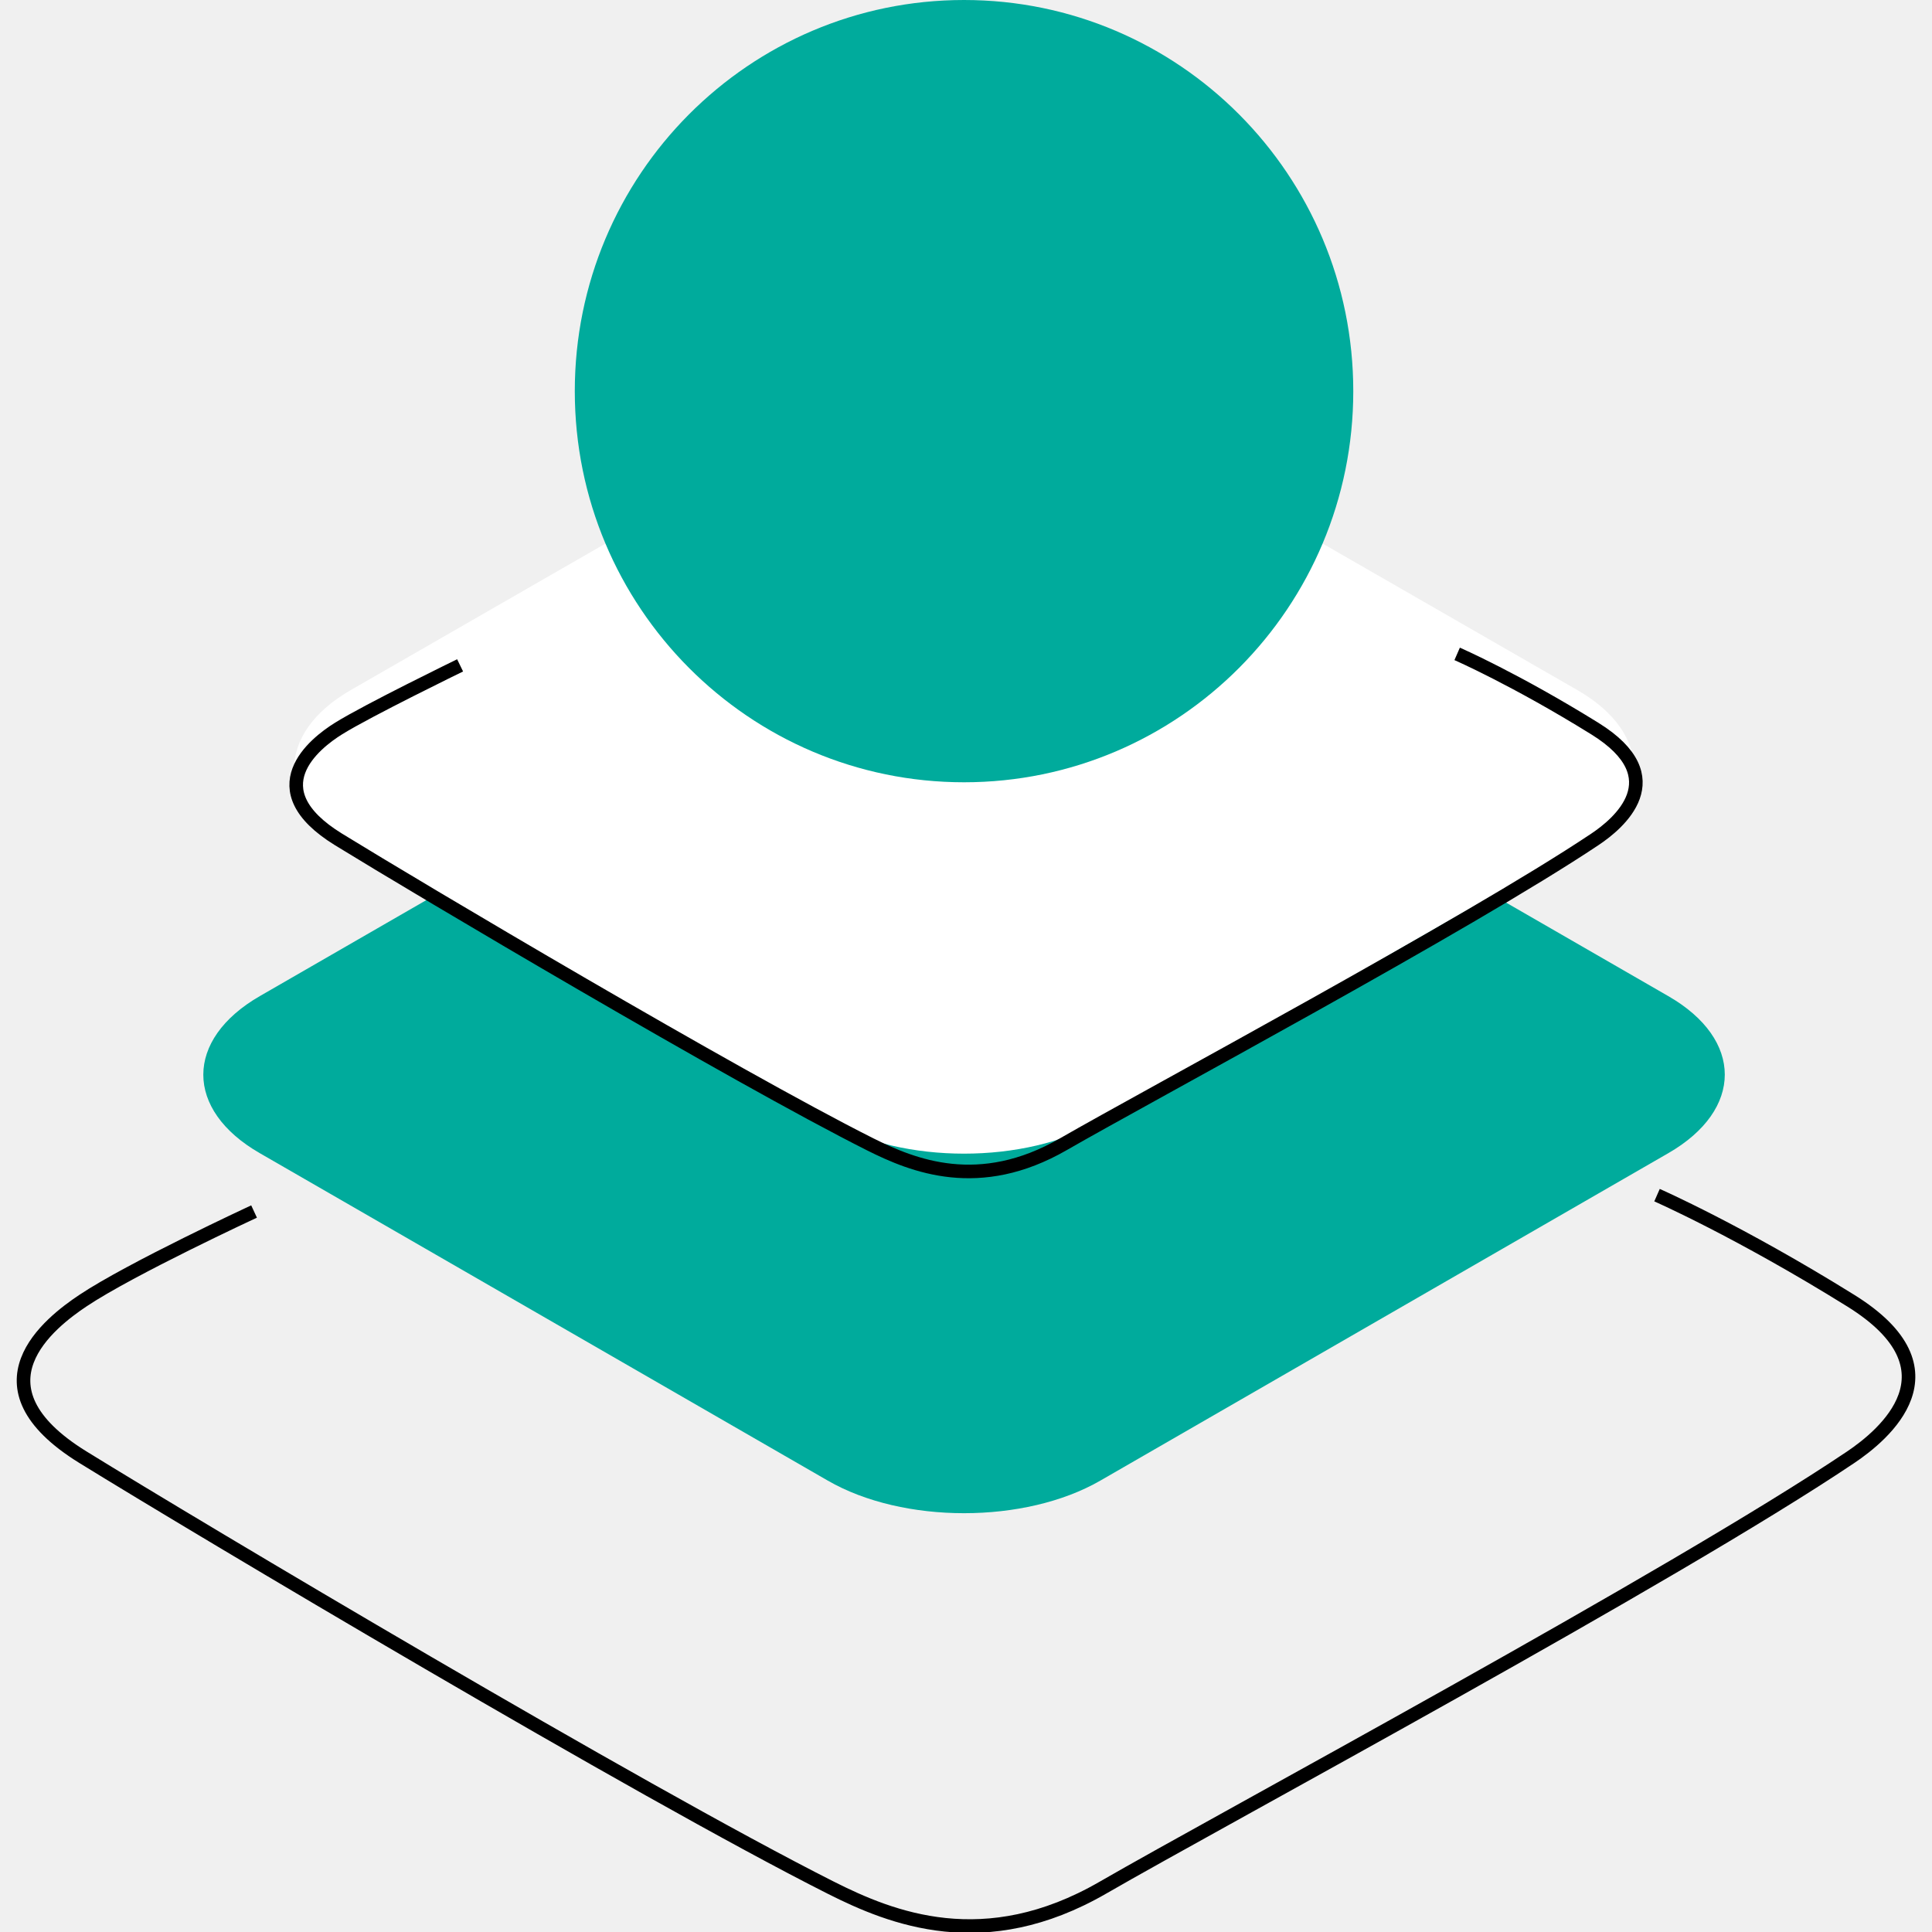
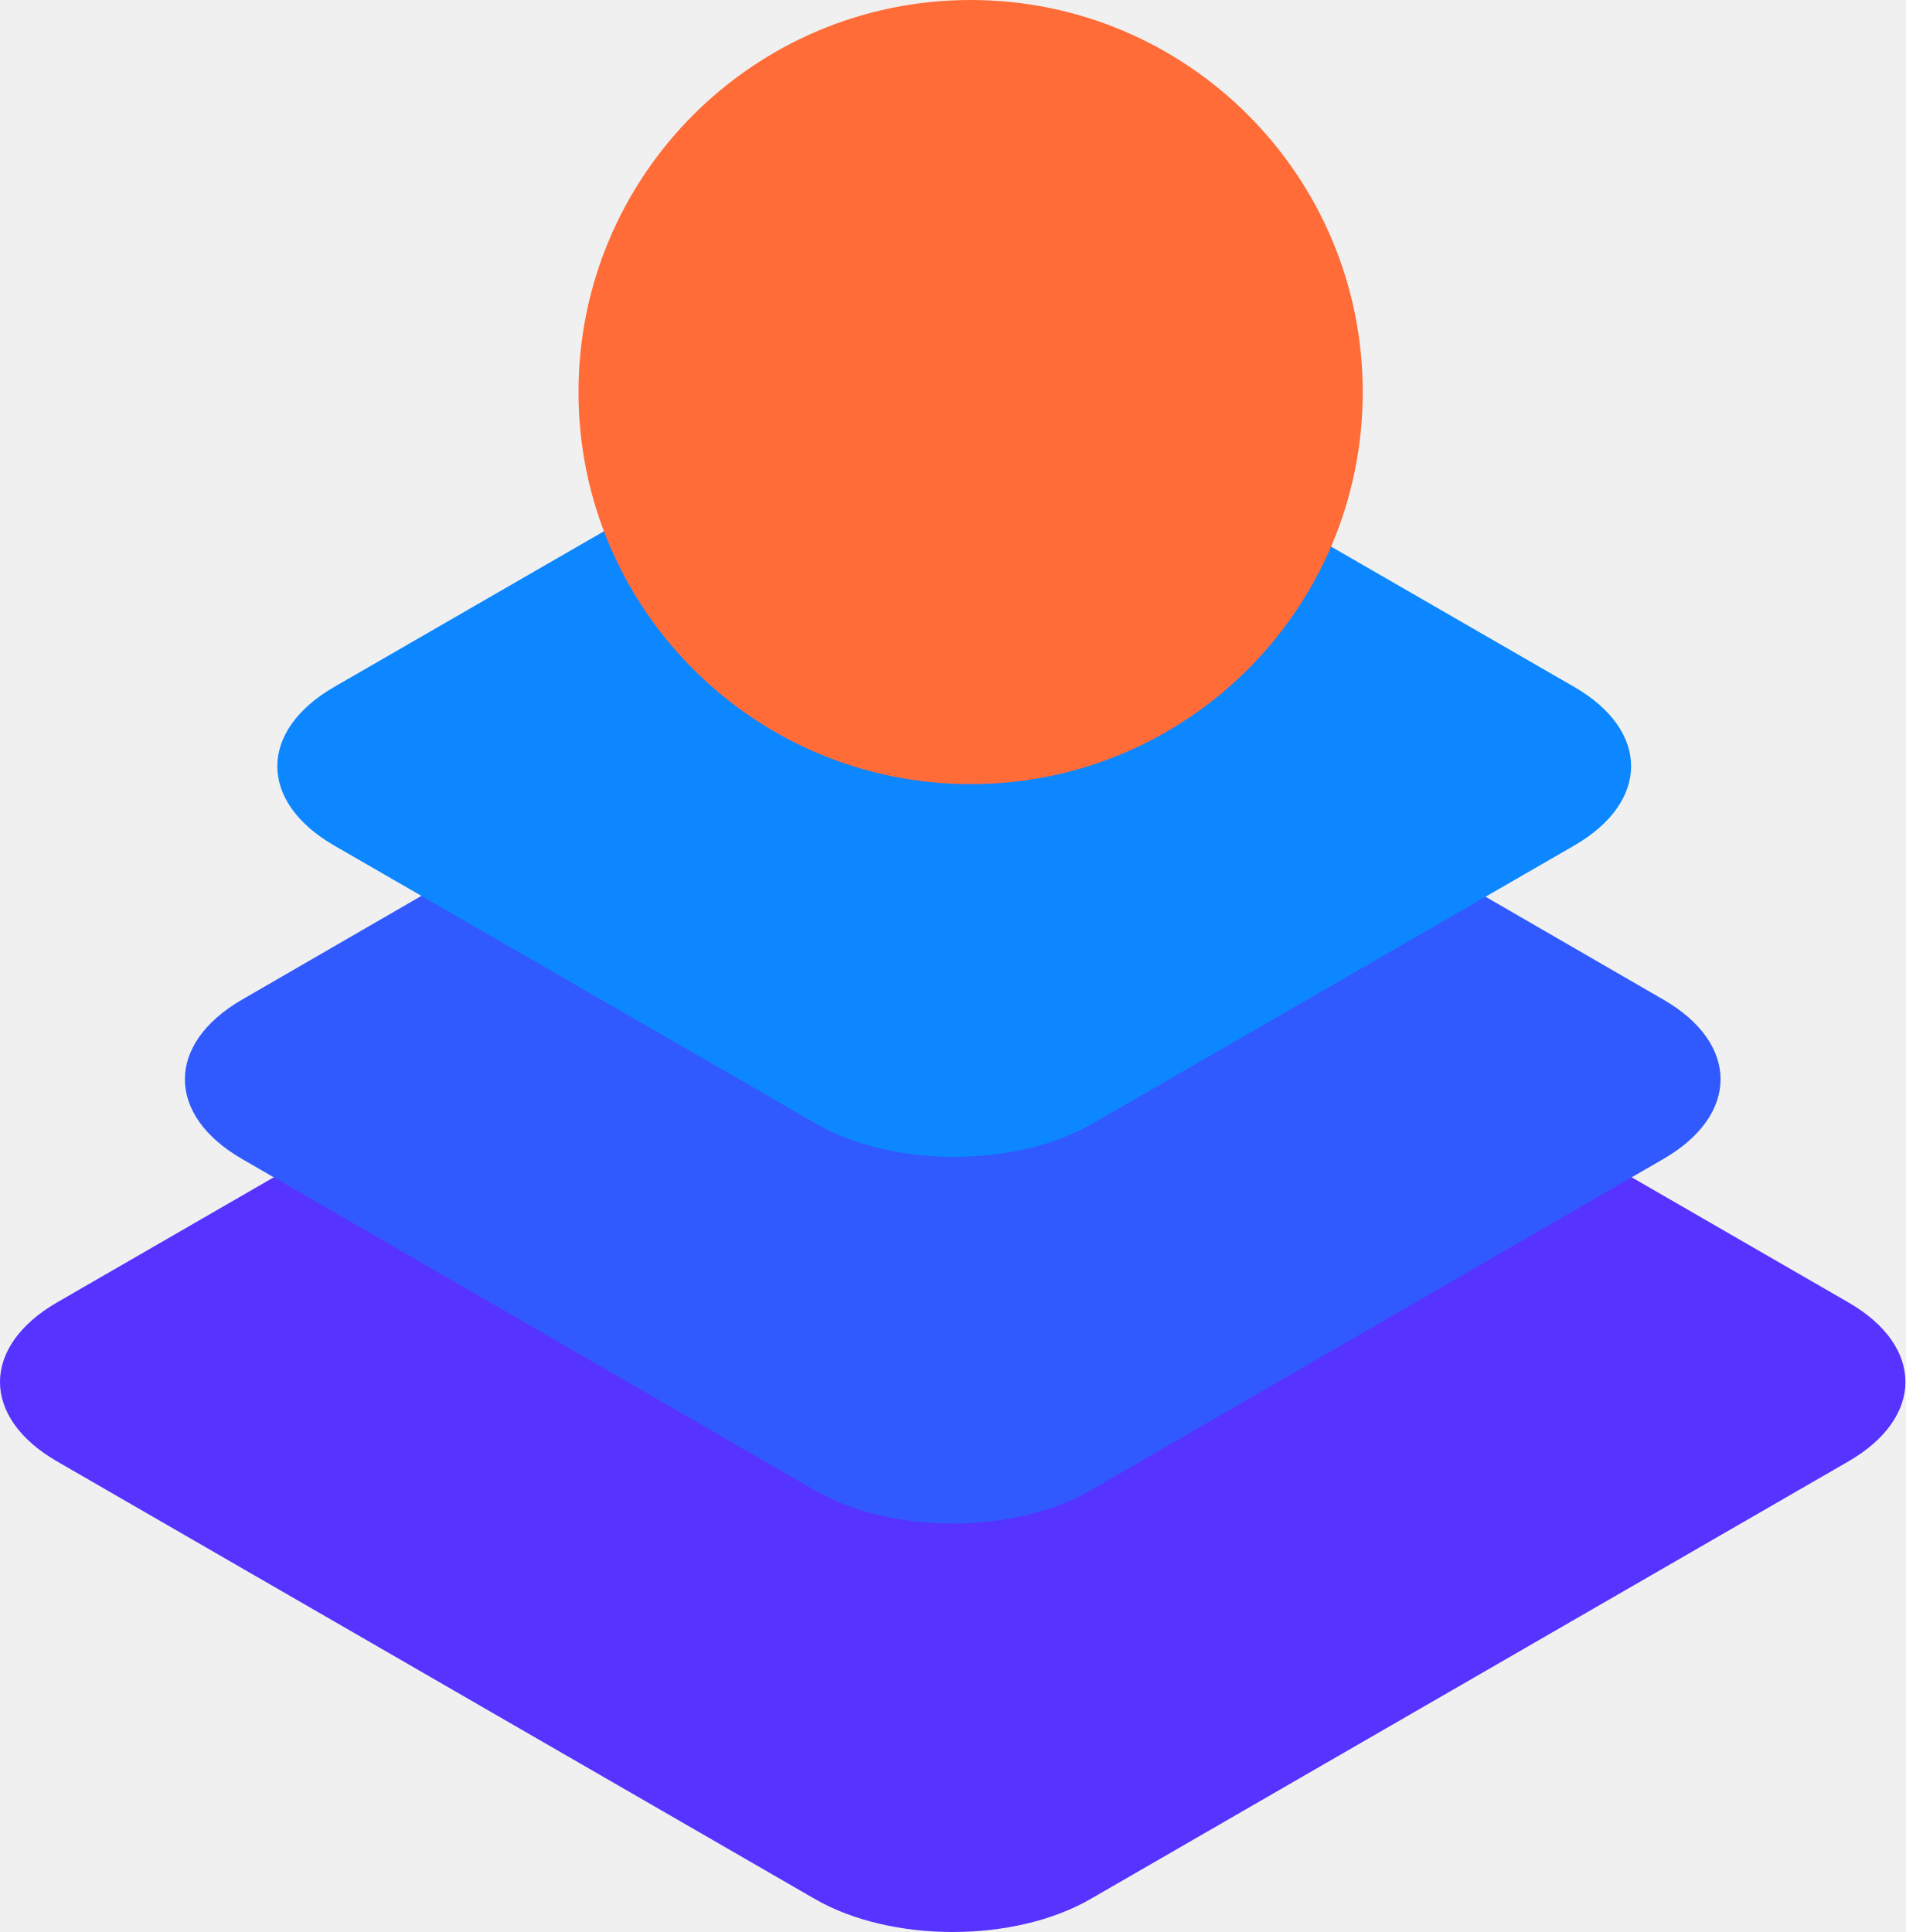
- <svg xmlns="http://www.w3.org/2000/svg" width="330" height="330" xml:space="preserve" overflow="hidden">
+ <svg xmlns="http://www.w3.org/2000/svg" width="639" height="648" xml:space="preserve" overflow="hidden">
  <defs>
    <clipPath id="clip0">
-       <rect x="1167" y="789" width="330" height="330" />
+       <rect x="129" y="0" width="639" height="648" />
    </clipPath>
  </defs>
-   <g clip-path="url(#clip0)" transform="translate(-1167 -789)">
-     <g>
-       <g>
-         <g>
-           <path d="M1060.18 923.696 1157.16 867.772C1170.03 860.355 1170.03 848.336 1157.16 840.94L1060.18 785.015C1047.31 777.592 1026.49 777.592 1013.63 785.015L916.644 840.94C903.775 848.363 903.775 860.376 916.644 867.772L1013.63 923.696C1026.49 931.12 1047.31 931.12 1060.18 923.696Z" fill="#00AB9C" fill-rule="evenodd" transform="matrix(1.00023 0 0 1 294.526 118.202)" />
-           <path d="M1060.18 862.299 1141.64 815.437C1154.51 808.034 1154.51 796.056 1141.64 788.673L1060.18 741.812C1047.31 734.409 1026.49 734.409 1013.62 741.812L932.166 788.673C919.296 796.076 919.296 808.055 932.166 815.437L1013.62 862.299C1026.49 869.702 1047.31 869.702 1060.18 862.299Z" fill="#FFFFFF" fill-rule="evenodd" transform="matrix(1.00023 0 0 1 294.526 118.202)" />
-           <path d="M915.659 877.733C915.659 877.733 894.577 887.511 886.425 892.964 880.864 896.682 866.706 907.514 886.425 919.694 906.137 931.869 981.247 976.625 1014.15 993.233 1024.51 998.456 1040.4 1004.9 1060.6 993.233 1080.78 981.571 1157.75 940.257 1188.33 919.694 1193.89 915.949 1207.42 904.834 1188.33 892.964 1169.24 881.087 1155.24 874.939 1155.24 874.939" stroke="#000000" stroke-width="2.32" stroke-miterlimit="8" fill="none" fill-rule="evenodd" transform="matrix(1.00023 0 0 1 294.526 118.202)" />
-           <path d="M950.845 784.448C950.845 784.448 935.027 792.148 930.074 795.246 926.031 797.763 916.077 805.551 930.074 814.175 944.077 822.793 997.477 854.484 1020.85 866.247 1028.22 869.945 1039.5 874.52 1053.85 866.247 1068.2 857.973 1122.88 828.712 1144.62 814.175 1148.58 811.537 1158.18 803.655 1144.62 795.246 1131.06 786.831 1121.11 782.485 1121.11 782.485" stroke="#000000" stroke-width="2.32" stroke-miterlimit="8" fill="none" fill-rule="evenodd" transform="matrix(1.00023 0 0 1 294.526 118.202)" />
-           <path d="M1103.37 737.607C1103.37 774.508 1073.61 804.417 1036.9 804.417 1000.19 804.417 970.43 774.508 970.43 737.607 970.43 700.707 1000.19 670.798 1036.9 670.798 1073.61 670.798 1103.37 700.707 1103.37 737.607Z" fill="#00AB9C" fill-rule="evenodd" transform="matrix(1.00023 0 0 1 294.526 118.202)" />
-         </g>
-       </g>
-     </g>
+   <g clip-path="url(#clip0)" transform="translate(-129 0)">
+     <path d="M494.712 636.935 748.847 490.174C774.384 475.419 774.384 451.535 748.847 436.827L494.712 290.066C469.175 275.312 427.825 275.312 402.287 290.066L148.153 436.827C122.615 451.581 122.615 475.465 148.153 490.174L402.287 636.935C427.825 651.689 469.175 651.689 494.712 636.935Z" fill="#5633FE" fill-rule="evenodd" />
+     <path d="M494.639 499.928 686.877 388.691C712.375 373.927 712.375 350.028 686.877 335.31L494.639 224.073C469.142 209.309 427.859 209.309 402.362 224.073L210.123 335.31C184.626 350.074 184.626 373.973 210.123 388.691L402.362 499.928C427.859 514.691 469.142 514.691 494.639 499.928Z" fill="#315AFE" fill-rule="evenodd" />
+     <path d="M495.197 376.948 656.853 283.642C682.383 268.905 682.383 245.049 656.853 230.358L495.197 137.053C469.668 122.316 428.332 122.316 402.803 137.053L241.147 230.358C215.618 245.095 215.618 268.951 241.147 283.642L402.803 376.948C428.332 391.685 469.668 391.685 495.197 376.948Z" fill="#0D87FF" fill-rule="evenodd" />
+     <path d="M586 131.5C586 204.126 527.126 263 454.5 263 381.875 263 323 204.126 323 131.5 323 58.874 381.875 0 454.5 0 527.126 0 586 58.874 586 131.5Z" fill="#FF6C37" fill-rule="evenodd" />
  </g>
</svg>
